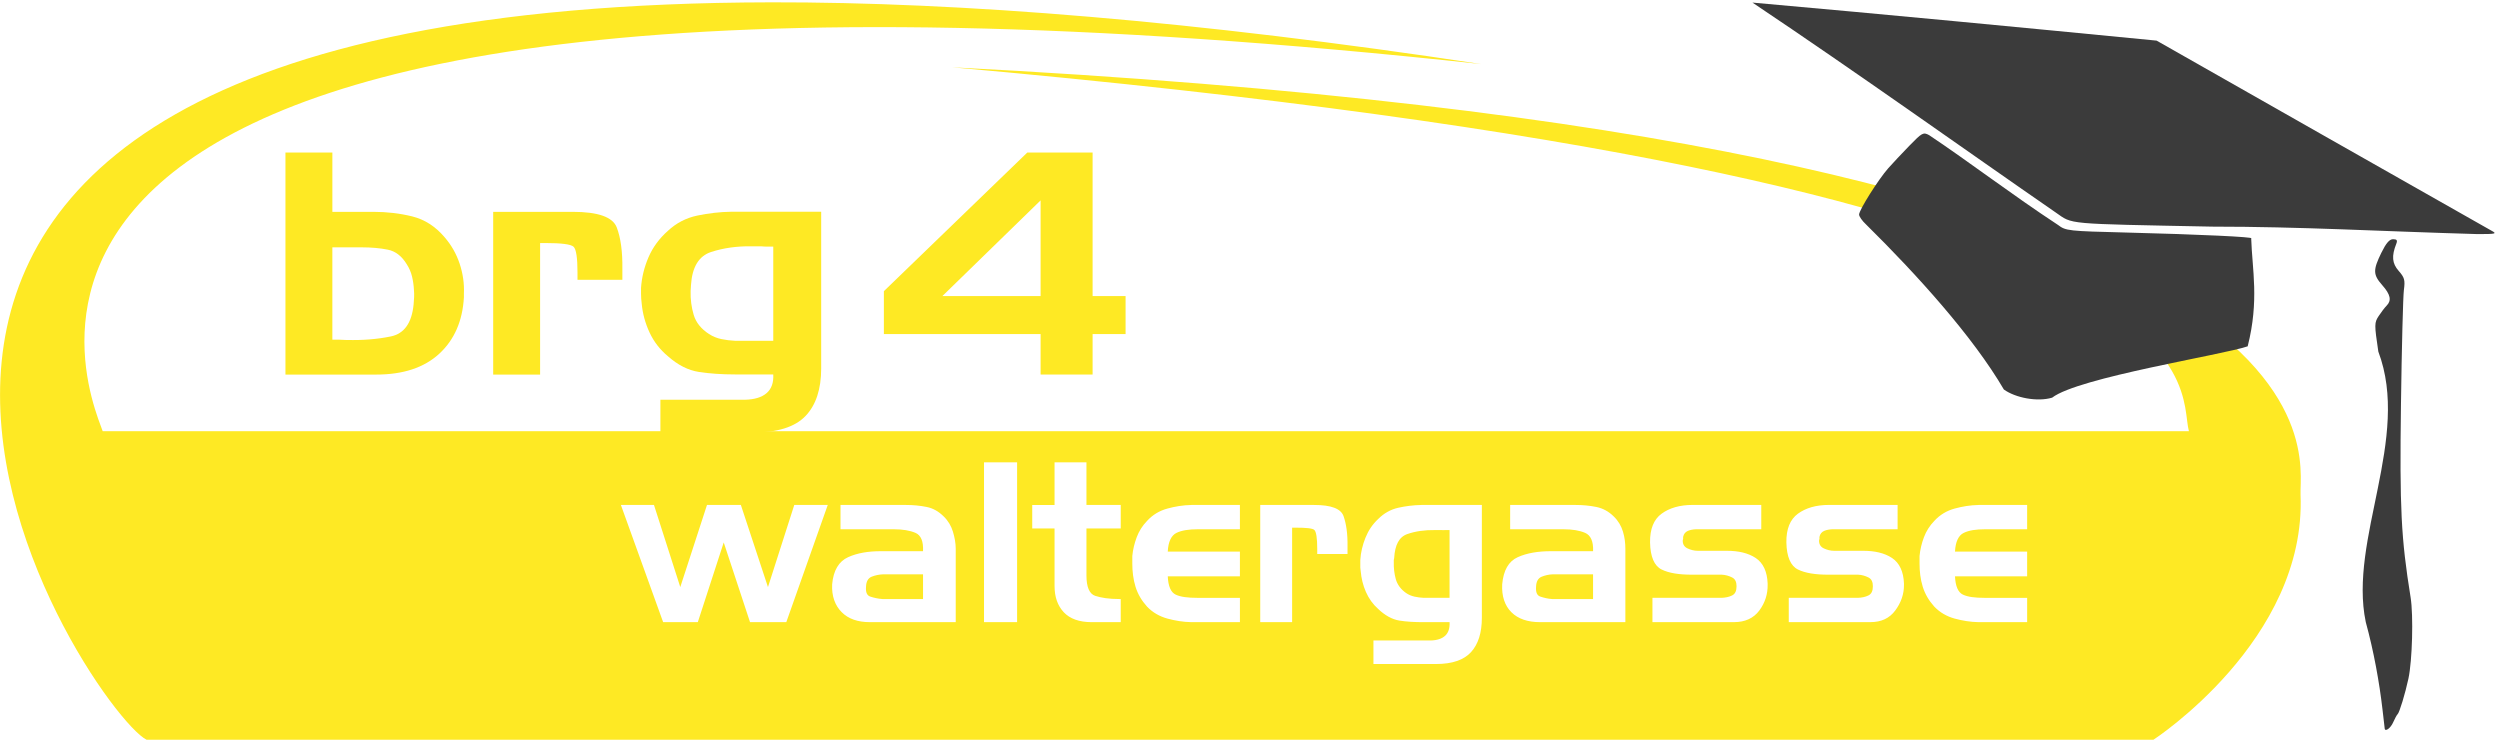
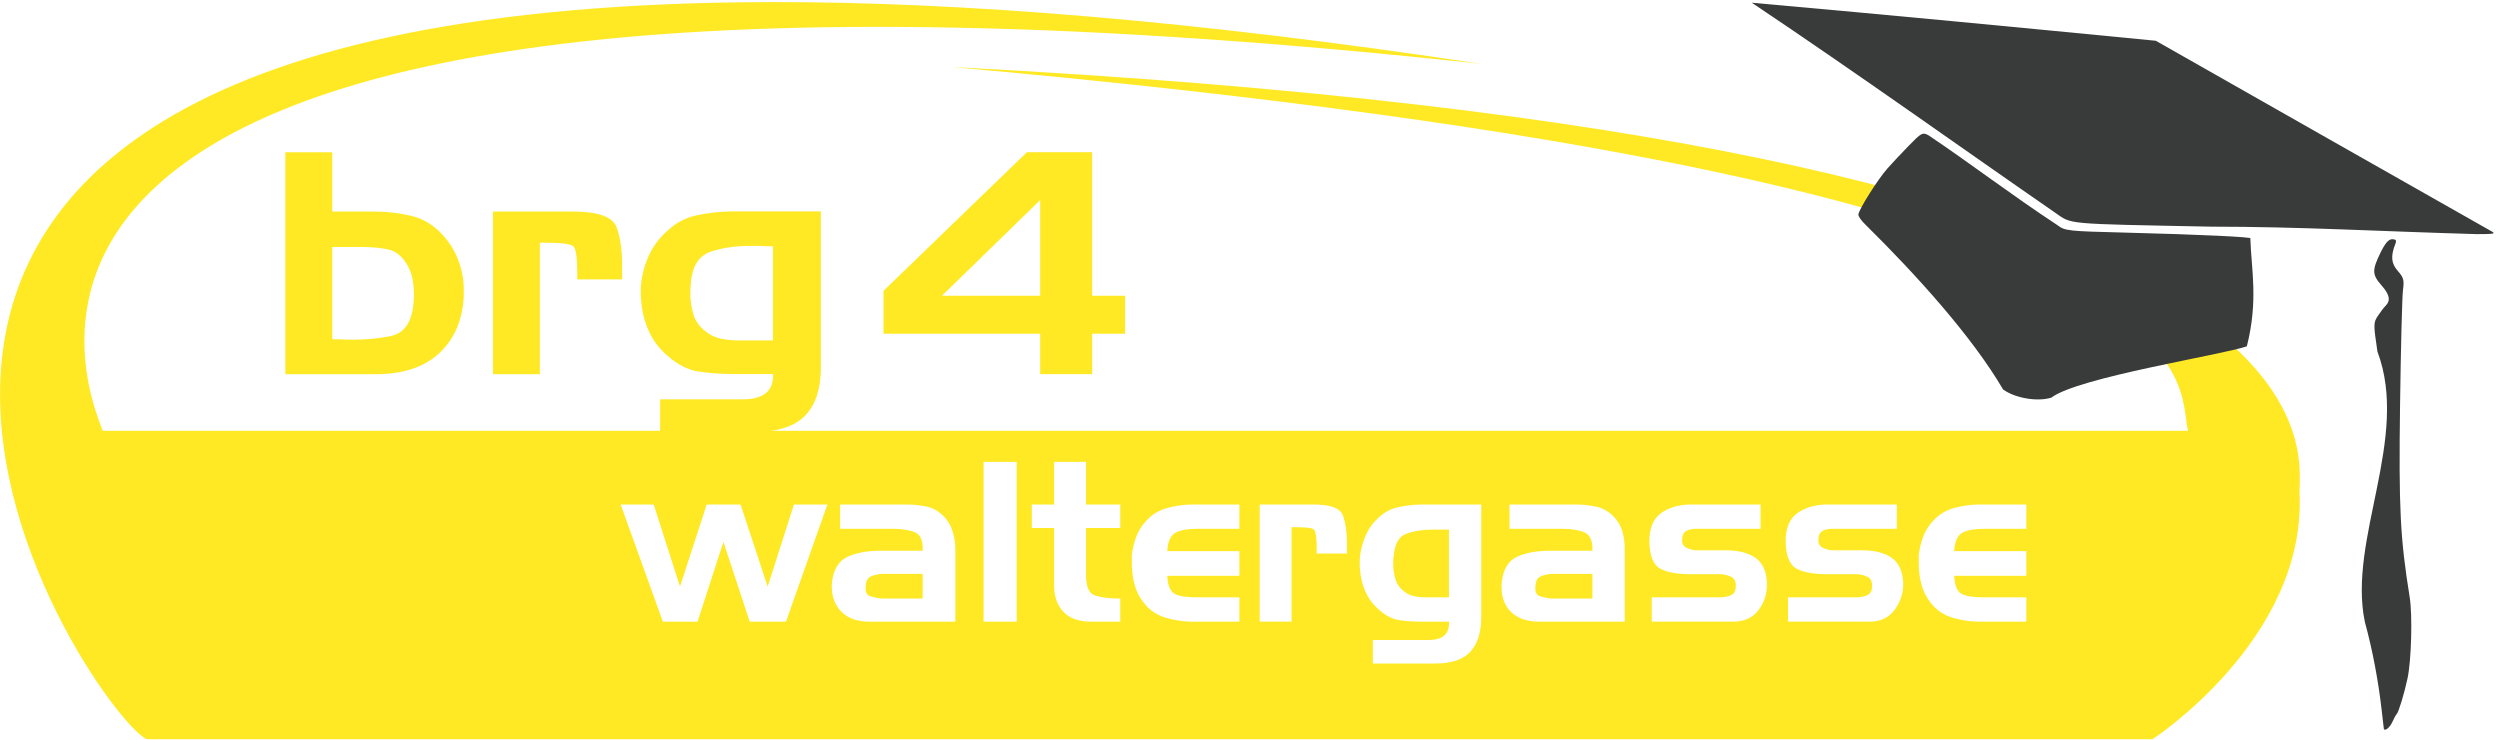
- <svg xmlns="http://www.w3.org/2000/svg" id="svg3861" height="58" width="196" version="1.1">
-   <g id="layer1" transform="translate(0,-994.3622)">
-     <g id="g3886" fill="#fee924" transform="translate(27.33786,779.665)">
+ <svg xmlns="http://www.w3.org/2000/svg" id="svg3861" height="55" width="186" version="1.1">
+   <g id="layer1" transform="translate(0,-997.3622)">
+     <g id="g3886" fill="#fee924" transform="matrix(0.9485889,0,0,0.9485889,25.93259,793.6847)">
      <g id="g3864" fill-rule="evenodd" transform="matrix(1.111841,0,0,1.111841,-412.1398,-220.3244)" clip-rule="evenodd">
        <path id="path3866" d="m369.53,406.2h2.9c0.959,0,1.874,0.109,2.745,0.326,0.87,0.219,1.625,0.705,2.265,1.459,0.479,0.552,0.835,1.176,1.066,1.873,0.231,0.696,0.332,1.4,0.3,2.111v0.131,0.131c-0.096,1.67-0.675,2.994-1.738,3.974-1.062,0.979-2.544,1.47-4.445,1.47h-6.4v-15.655h3.308v4.18zm0,2.504v6.51h0.468c0.151,0,0.308,0.008,0.467,0.021h0.049,0.048c1.118,0.029,2.149-0.054,3.092-0.25,0.942-0.195,1.478-0.947,1.605-2.254,0.017-0.174,0.028-0.344,0.036-0.512,0.008-0.166,0.004-0.336-0.012-0.512-0.016-0.318-0.06-0.631-0.132-0.936s-0.196-0.596-0.372-0.871c-0.352-0.58-0.799-0.926-1.342-1.033-0.543-0.109-1.158-0.164-1.846-0.164h-2.061z" />
        <path id="path3868" d="m386.48,406.2c1.789,0,2.824,0.367,3.104,1.1s0.412,1.709,0.396,2.928v0.381,0.382h-3.164v-0.261-0.24c0-1.045-0.092-1.654-0.275-1.828-0.184-0.175-0.851-0.262-2.002-0.262h-0.18-0.18v9.275h-3.308v-11.475h5.609z" />
        <path id="path3870" d="m404,417.23c0,1.48-0.372,2.605-1.115,3.375s-1.969,1.154-3.679,1.154l-6.544,0.021v-2.33h5.944c0.688-0.014,1.202-0.17,1.546-0.468s0.5-0.737,0.468-1.317h-2.709c-0.927,0-1.77-0.059-2.528-0.174-0.76-0.117-1.49-0.486-2.193-1.111-0.56-0.464-0.991-1.023-1.295-1.676-0.303-0.654-0.487-1.328-0.551-2.025-0.016-0.115-0.028-0.236-0.036-0.359s-0.012-0.242-0.012-0.359v-0.185-0.207c0.048-0.74,0.224-1.462,0.527-2.167,0.304-0.703,0.759-1.324,1.366-1.861,0.591-0.551,1.282-0.91,2.073-1.078,0.791-0.166,1.594-0.258,2.409-0.271h0.132,0.107,6.089v11.038zm-3.38-1.937v-6.641h-0.432c-0.144,0-0.288-0.008-0.432-0.022h-0.335-0.336c-1.039-0.015-1.989,0.12-2.853,0.403-0.862,0.283-1.334,1.062-1.414,2.34,0,0.072-0.004,0.143-0.012,0.207-0.009,0.065-0.013,0.135-0.013,0.207-0.016,0.58,0.057,1.139,0.216,1.676,0.16,0.537,0.52,0.988,1.079,1.352,0.271,0.174,0.563,0.293,0.875,0.358s0.635,0.105,0.971,0.12h0.383,0.384,0.096,0.097,1.726z" />
        <path id="path3872" d="m408.42,414.82v-3.027l10.115-9.776h4.603v10.124h2.325v2.68h-2.325v2.852h-3.667v-2.852h-11.051zm4.123-2.679h6.928v-6.749l-6.928,6.749z" />
      </g>
      <path id="path3876" d="m33.059,214.88c-91.039,0.161-53.364,55.607-48.906,57.812h157.34s12.015-7.814,11.531-19.219c-0.141-3.304,5.83-27.75-105.72-33.5,101.3,9.05,95.991,24.94,96.969,28.531h-163.56c-1.08-3.084-18.856-42.531,108.09-28.781-22.5-3.41-40.853-4.87-55.75-4.844zm16.75,36.062,2.594,0,0,12.531-2.594,0,0-12.531zm5.531,0,2.5,0,0,3.344,2.688,0,0,1.844-2.688,0,0,3.688c0,0.906,0.233,1.444,0.688,1.594,0.457,0.151,1.082,0.25,1.875,0.25h0.062,0.062v1.812h-2.281c-0.973,0-1.708-0.265-2.188-0.781-0.48-0.518-0.719-1.19-0.719-2.062v-4.5h-1.75v-1.844h1.75v-3.344zm-34,3.344,2.594,0,2.062,6.438,2.094-6.438,2.656,0,2.125,6.438,2.062-6.438,2.625,0-3.25,9.188-2.844,0-2.062-6.25-2.031,6.25-2.719,0-3.312-9.188zm17.219,0,5.125,0c0.564,0,1.109,0.051,1.625,0.156,0.516,0.104,0.948,0.355,1.344,0.75,0.348,0.337,0.586,0.746,0.719,1.188,0.131,0.441,0.219,0.88,0.219,1.344v5.75h-6.719c-0.961,0-1.692-0.252-2.219-0.781-0.529-0.528-0.797-1.27-0.75-2.188,0.096-1.092,0.529-1.8,1.25-2.125,0.719-0.325,1.567-0.469,2.562-0.469h3.312c0.037-0.767-0.156-1.252-0.594-1.438-0.439-0.187-1.004-0.281-1.688-0.281h-4.188v-1.906zm27.5,0,0.062,0,0.094,0,3.656,0,0,1.906-3.312,0c-0.695,0-1.242,0.083-1.656,0.281-0.414,0.197-0.652,0.703-0.688,1.469h5.656v1.938h-5.656c0.035,0.778,0.24,1.258,0.625,1.438,0.383,0.18,0.944,0.25,1.688,0.25h3.344v1.906h-3.656-0.094-0.062c-0.637-0.012-1.264-0.113-1.875-0.281-0.613-0.169-1.151-0.472-1.594-0.938-0.42-0.465-0.727-0.977-0.906-1.562-0.18-0.587-0.25-1.196-0.25-1.812,0-0.092-0.006-0.182,0-0.281s0-0.22,0-0.312c0.047-0.5,0.164-0.987,0.344-1.469,0.18-0.482,0.451-0.91,0.812-1.281,0.443-0.488,0.981-0.801,1.594-0.969,0.611-0.169,1.238-0.269,1.875-0.281zm5.406,0,4.219,0c1.344,0,2.102,0.288,2.312,0.875,0.209,0.587,0.325,1.368,0.312,2.344v0.312,0.312h-2.375v-0.219-0.188c0-0.837-0.08-1.33-0.219-1.469-0.137-0.14-0.637-0.188-1.5-0.188h-0.125-0.125v7.406h-2.5v-9.188zm12.625,0,0.094,0,0.094,0,4.562,0,0,8.844c0,1.186-0.287,2.072-0.844,2.688-0.559,0.616-1.466,0.938-2.75,0.938h-4.906v-1.844h4.469c0.516-0.012,0.898-0.137,1.156-0.375,0.258-0.238,0.367-0.598,0.344-1.062h-2.031c-0.695,0-1.336-0.032-1.906-0.125s-1.129-0.406-1.656-0.906c-0.42-0.372-0.74-0.821-0.969-1.344-0.229-0.523-0.357-1.067-0.406-1.625-0.012-0.093-0.025-0.182-0.031-0.281-0.006-0.099,0-0.187,0-0.281v-0.156-0.156c0.035-0.593,0.179-1.187,0.406-1.75,0.229-0.563,0.543-1.04,1-1.469,0.443-0.442,0.969-0.741,1.562-0.875s1.2-0.207,1.812-0.219zm6.969,0,5.125,0c0.562,0,1.11,0.051,1.625,0.156,0.516,0.104,0.981,0.355,1.375,0.75,0.35,0.337,0.588,0.746,0.719,1.188,0.133,0.441,0.188,0.88,0.188,1.344v5.75h-6.688c-0.961,0-1.723-0.252-2.25-0.781-0.527-0.528-0.766-1.27-0.719-2.188,0.098-1.092,0.5-1.8,1.219-2.125,0.721-0.325,1.598-0.469,2.594-0.469h3.312c0.035-0.767-0.187-1.252-0.625-1.438-0.438-0.187-1.002-0.281-1.688-0.281h-4.188v-1.906zm14.312,0,5.375,0,0,1.906-4.438,0-0.094,0-0.094,0-0.25,0-0.25,0c-0.229,0.012-0.432,0.044-0.625,0.125-0.191,0.081-0.327,0.236-0.375,0.469-0.012,0.046,0.006,0.109,0,0.156-0.006,0.046-0.031,0.079-0.031,0.125-0.012,0.291,0.123,0.509,0.375,0.625s0.511,0.188,0.812,0.188h2.281c0.889,0,1.654,0.168,2.25,0.562,0.594,0.396,0.902,1.071,0.938,2v0.031,0.062c0.014,0.732-0.199,1.42-0.656,2.031-0.455,0.61-1.13,0.906-1.969,0.906h-6.406v-1.906h5.281,0.062,0.094c0.289-0.012,0.573-0.067,0.812-0.188,0.24-0.123,0.344-0.358,0.344-0.719,0-0.337-0.104-0.566-0.344-0.688s-0.523-0.207-0.812-0.219h-0.094-0.062-2.188c-1.008,0-1.801-0.122-2.375-0.406-0.576-0.285-0.883-0.998-0.906-2.125-0.012-1.058,0.293-1.803,0.906-2.25,0.611-0.447,1.419-0.688,2.438-0.688zm10.688,0,5.375,0,0,1.906-4.438,0-0.094,0-0.094,0-0.25,0-0.25,0c-0.229,0.012-0.433,0.044-0.625,0.125s-0.328,0.236-0.375,0.469c-0.012,0.046,0.006,0.109,0,0.156-0.006,0.046-0.031,0.079-0.031,0.125-0.012,0.291,0.123,0.509,0.375,0.625s0.511,0.188,0.812,0.188h2.281c0.889,0,1.656,0.168,2.25,0.562,0.594,0.396,0.902,1.071,0.938,2v0.031,0.062c0.012,0.732-0.231,1.42-0.688,2.031-0.455,0.61-1.099,0.906-1.938,0.906h-6.406v-1.906h5.25,0.094,0.094c0.289-0.012,0.573-0.067,0.812-0.188,0.24-0.123,0.344-0.358,0.344-0.719,0-0.337-0.104-0.566-0.344-0.688s-0.523-0.207-0.812-0.219h-0.094-0.094-2.156c-1.008,0-1.799-0.122-2.375-0.406-0.576-0.285-0.883-0.998-0.906-2.125-0.014-1.058,0.295-1.803,0.906-2.25,0.613-0.447,1.417-0.688,2.438-0.688zm11.719,0,0.062,0,0.094,0,3.656,0,0,1.906-3.312,0c-0.697,0-1.242,0.083-1.656,0.281-0.414,0.197-0.652,0.703-0.688,1.469h5.656v1.938h-5.656c0.035,0.778,0.242,1.258,0.625,1.438,0.385,0.18,0.944,0.25,1.688,0.25h3.344v1.906h-3.656-0.094-0.062c-0.637-0.012-1.262-0.113-1.875-0.281-0.611-0.169-1.149-0.472-1.594-0.938-0.42-0.465-0.725-0.977-0.906-1.562-0.18-0.587-0.25-1.196-0.25-1.812,0-0.092-0.006-0.182,0-0.281s0-0.22,0-0.312c0.049-0.5,0.162-0.987,0.344-1.469,0.18-0.482,0.453-0.91,0.812-1.281,0.445-0.488,0.983-0.801,1.594-0.969,0.613-0.169,1.238-0.269,1.875-0.281zm-42.625,1.969c-0.781-0.012-1.507,0.086-2.156,0.312s-0.971,0.854-1.031,1.875c0,0.059-0.025,0.103-0.031,0.156-0.006,0.053,0,0.097,0,0.156-0.012,0.465,0.037,0.914,0.156,1.344,0.121,0.43,0.393,0.804,0.812,1.094,0.203,0.14,0.422,0.228,0.656,0.281,0.234,0.052,0.467,0.082,0.719,0.094h0.312,0.281,0.062,0.062,1.312v-5.312h-0.312c-0.109,0-0.237,0.012-0.344,0h-0.25-0.25zm-43.25,3.469c-0.324,0.012-0.631,0.077-0.906,0.188-0.275,0.111-0.425,0.375-0.438,0.781-0.037,0.442,0.072,0.694,0.344,0.781,0.27,0.087,0.602,0.165,0.938,0.188h0.031,0.031,3.125v-1.938h-2.938-0.125-0.062zm52.5,0c-0.324,0.012-0.598,0.077-0.875,0.188-0.275,0.111-0.425,0.375-0.438,0.781-0.035,0.442,0.074,0.694,0.344,0.781,0.27,0.087,0.57,0.165,0.906,0.188h0.031,0.031,3.156v-1.938h-2.969-0.094-0.094z" />
    </g>
-     <path id="path3026" d="m187.62,1051c0.132-0.301,0.292-0.593,0.354-0.647,0.143-0.125,0.594-1.612,0.847-2.788,0.304-1.415,0.399-4.954,0.17-6.372-0.748-4.646-0.864-6.989-0.755-15.134,0.06-4.436,0.163-8.468,0.229-8.961,0.104-0.778,0.051-0.975-0.405-1.494-0.523-0.595-0.573-1.165-0.187-2.141,0.103-0.261,0.039-0.348-0.258-0.348-0.281,0-0.547,0.309-0.917,1.065-0.665,1.36-0.655,1.716,0.073,2.542,0.647,0.734,0.745,1.198,0.338,1.606-0.144,0.145-0.424,0.51-0.621,0.812-0.342,0.524-0.344,0.652-0.027,2.788,2.562,6.773-2.34,14.735-0.985,21.204,0.628,2.29,1.068,4.743,1.308,6.823,0.093,0.821,0.173,1.516,0.179,1.543,0.054,0.25,0.466-0.062,0.658-0.498zm-26.734-25.46c2.054-1.588,13.384-3.353,15.333-4.027,0.914-3.618,0.349-6.023,0.275-8.461,0.314-0.108-4.11-0.316-9.734-0.457-4.645-0.116-4.797-0.133-5.413-0.598-3.592-2.358-6.92-4.912-10.106-7.042-0.456-0.244-0.547-0.195-1.543,0.829-0.582,0.599-1.329,1.395-1.66,1.769-0.772,0.873-2.286,3.277-2.286,3.63,0,0.149,0.246,0.499,0.548,0.778,3.991,3.938,8.366,8.774,10.803,12.938,0.911,0.655,2.628,0.987,3.784,0.64zm34.451-13.09c-8.536-4.844-18.117-10.266-26.259-14.903-11.314-1.101-20.45-1.98-31.686-2.982,8.297,5.553,16.839,11.665,23.784,16.462,1.364,0.94,0.592,0.871,12.255,1.103,6.939,0,13.149,0.366,20.81,0.585,1.44,0,1.545-0.025,1.095-0.265z" fill="#3b3b3b" />
+     <path id="path3026" d="m177.98,1051.1c0.126-0.286,0.277-0.562,0.336-0.614,0.135-0.119,0.564-1.529,0.803-2.645,0.288-1.343,0.378-4.699,0.162-6.045-0.709-4.407-0.82-6.629-0.716-14.356,0.057-4.208,0.155-8.033,0.217-8.501,0.099-0.738,0.049-0.924-0.384-1.417-0.496-0.565-0.544-1.105-0.178-2.031,0.098-0.248,0.037-0.331-0.245-0.331-0.267,0-0.519,0.293-0.87,1.01-0.631,1.29-0.621,1.628,0.069,2.411,0.614,0.697,0.707,1.136,0.321,1.523-0.137,0.137-0.402,0.484-0.589,0.77-0.325,0.497-0.326,0.618-0.026,2.644,2.43,6.425-2.22,13.977-0.935,20.114,0.596,2.172,1.013,4.499,1.24,6.473,0.088,0.779,0.165,1.438,0.17,1.464,0.051,0.237,0.443-0.059,0.624-0.472zm-25.36-24.151c1.948-1.506,12.696-3.18,14.545-3.82,0.867-3.432,0.331-5.713,0.261-8.026,0.298-0.103-3.899-0.299-9.233-0.433-4.406-0.11-4.551-0.126-5.135-0.567-3.407-2.237-6.564-4.659-9.587-6.68-0.432-0.232-0.519-0.185-1.464,0.786-0.552,0.568-1.261,1.323-1.575,1.678-0.732,0.828-2.168,3.108-2.168,3.443,0,0.141,0.234,0.473,0.519,0.739,3.786,3.736,7.936,8.322,10.248,12.272,0.864,0.621,2.493,0.936,3.589,0.607zm32.679-12.418c-8.097-4.595-17.186-9.739-24.909-14.137-10.732-1.044-19.398-1.878-30.057-2.829,7.871,5.267,15.974,11.065,22.561,15.615,1.294,0.892,0.562,0.826,11.625,1.046,6.582,0,12.473,0.347,19.74,0.555,1.366,0,1.466-0.024,1.039-0.251z" fill="#393b3b" />
  </g>
</svg>
